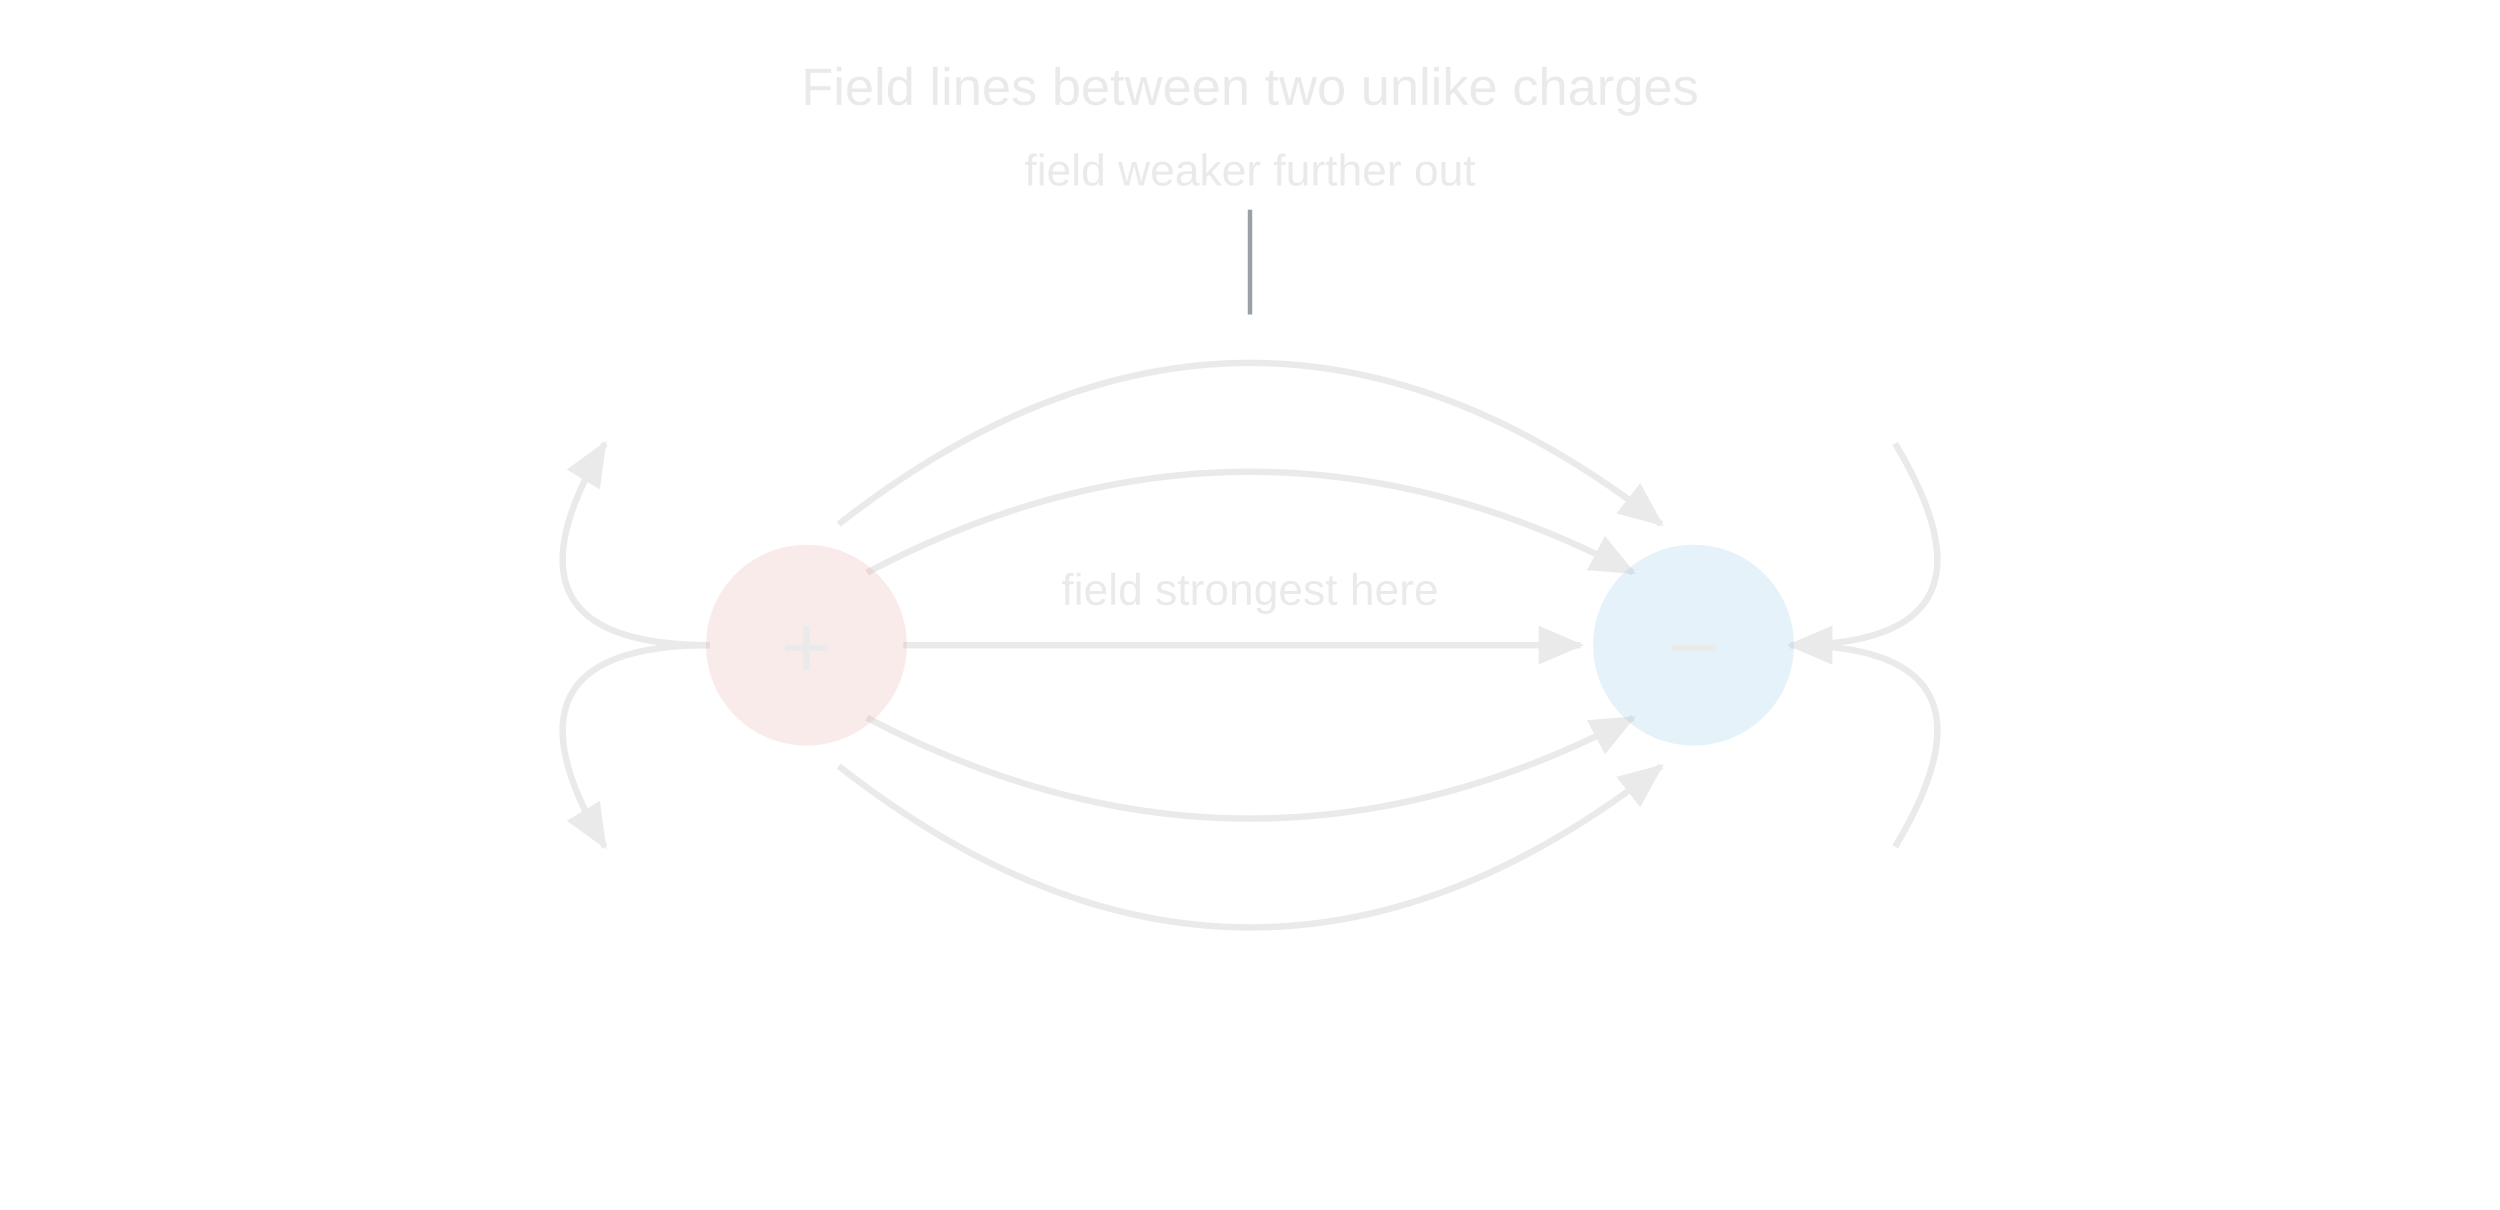
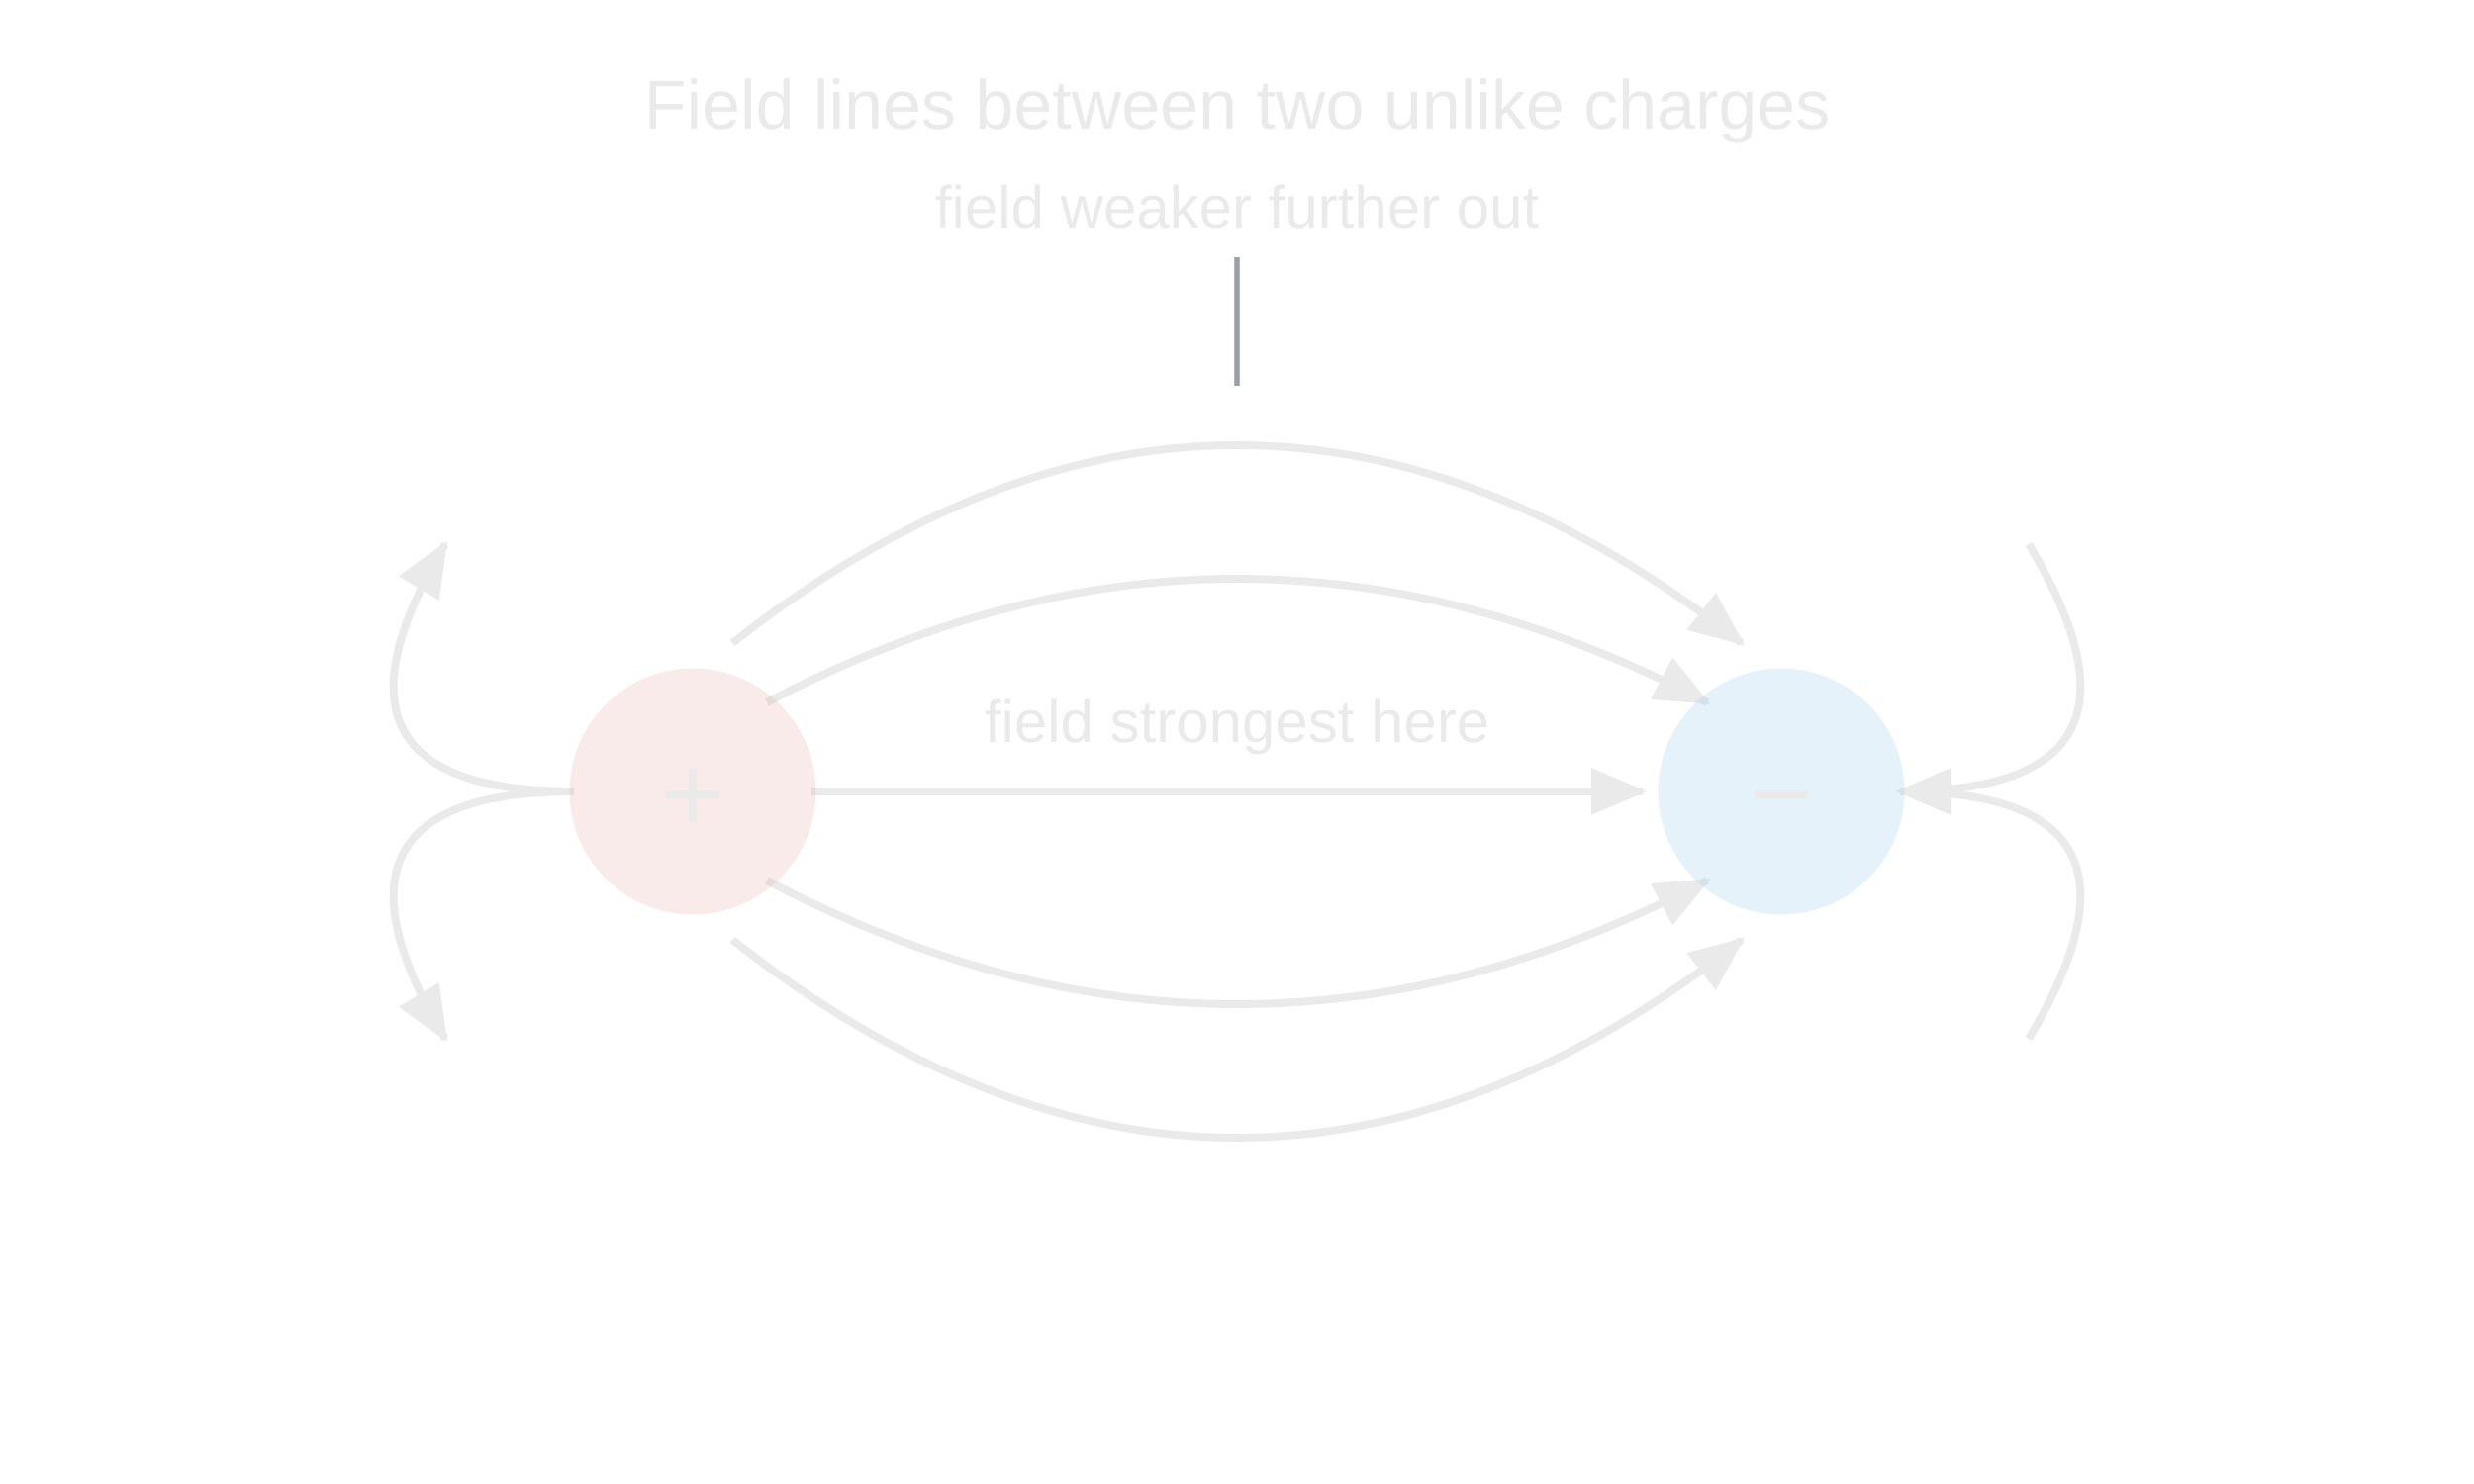
- <svg xmlns="http://www.w3.org/2000/svg" viewBox="0 0 620 300" font-family="Segoe UI, Arial, sans-serif">
+ <svg xmlns="http://www.w3.org/2000/svg" viewBox="60 0 500 300" font-family="Segoe UI, Arial, sans-serif">
  <defs>
    <marker id="ah6" markerWidth="9" markerHeight="9" refX="6.5" refY="3" orient="auto">
      <path d="M0,0 L7,3 L0,6 Z" fill="#EAEAEA" />
    </marker>
  </defs>
  <style>
    text { fill:#EAEAEA; }
    .fl { stroke:#EAEAEA; stroke-width:1.6; fill:none; }
    .pos { fill:#E58F8F; opacity:0.18; stroke:#E58F8F; stroke-width:1.8; }
    .neg { fill:#6FB7E0; opacity:0.18; stroke:#6FB7E0; stroke-width:1.8; }
    .sym { font-size:22px; text-anchor:middle; }
    .lead { stroke:#9AA0A6; stroke-width:1.1; fill:none; }
  </style>
-   <text x="310" y="26" text-anchor="middle" font-size="13">Field lines between two unlike charges</text>
+   <text x="310" y="26" text-anchor="middle" font-size="14">Field lines between two unlike charges</text>
  <line class="fl" x1="224" y1="160" x2="392" y2="160" marker-end="url(#ah6)" />
  <path class="fl" d="M215,142 Q310,92 405,142" marker-end="url(#ah6)" />
  <path class="fl" d="M208,130 Q310,50 412,130" marker-end="url(#ah6)" />
  <path class="fl" d="M215,178 Q310,228 405,178" marker-end="url(#ah6)" />
  <path class="fl" d="M208,190 Q310,270 412,190" marker-end="url(#ah6)" />
  <path class="fl" d="M176,160 Q120,160 150,110" marker-end="url(#ah6)" />
  <path class="fl" d="M176,160 Q120,160 150,210" marker-end="url(#ah6)" />
  <path class="fl" d="M470,110 Q500,160 444,160" marker-end="url(#ah6)" />
  <path class="fl" d="M470,210 Q500,160 444,160" marker-end="url(#ah6)" />
  <circle cx="200" cy="160" r="24" class="pos" />
  <text x="200" y="168" class="sym" fill="#E58F8F">+</text>
  <circle cx="420" cy="160" r="24" class="neg" />
  <text x="420" y="168" class="sym" fill="#6FB7E0">−</text>
  <line class="lead" x1="310" y1="52" x2="310" y2="78" />
-   <text x="310" y="46" text-anchor="middle" font-size="11" fill="#9AA0A6">field weaker further out</text>
-   <text x="310" y="150" text-anchor="middle" font-size="11" fill="#9AA0A6">field strongest here</text>
+   <text x="310" y="46" text-anchor="middle" font-size="12" fill="#9AA0A6">field weaker further out</text>
+   <text x="310" y="150" text-anchor="middle" font-size="12" fill="#9AA0A6">field strongest here</text>
</svg>
